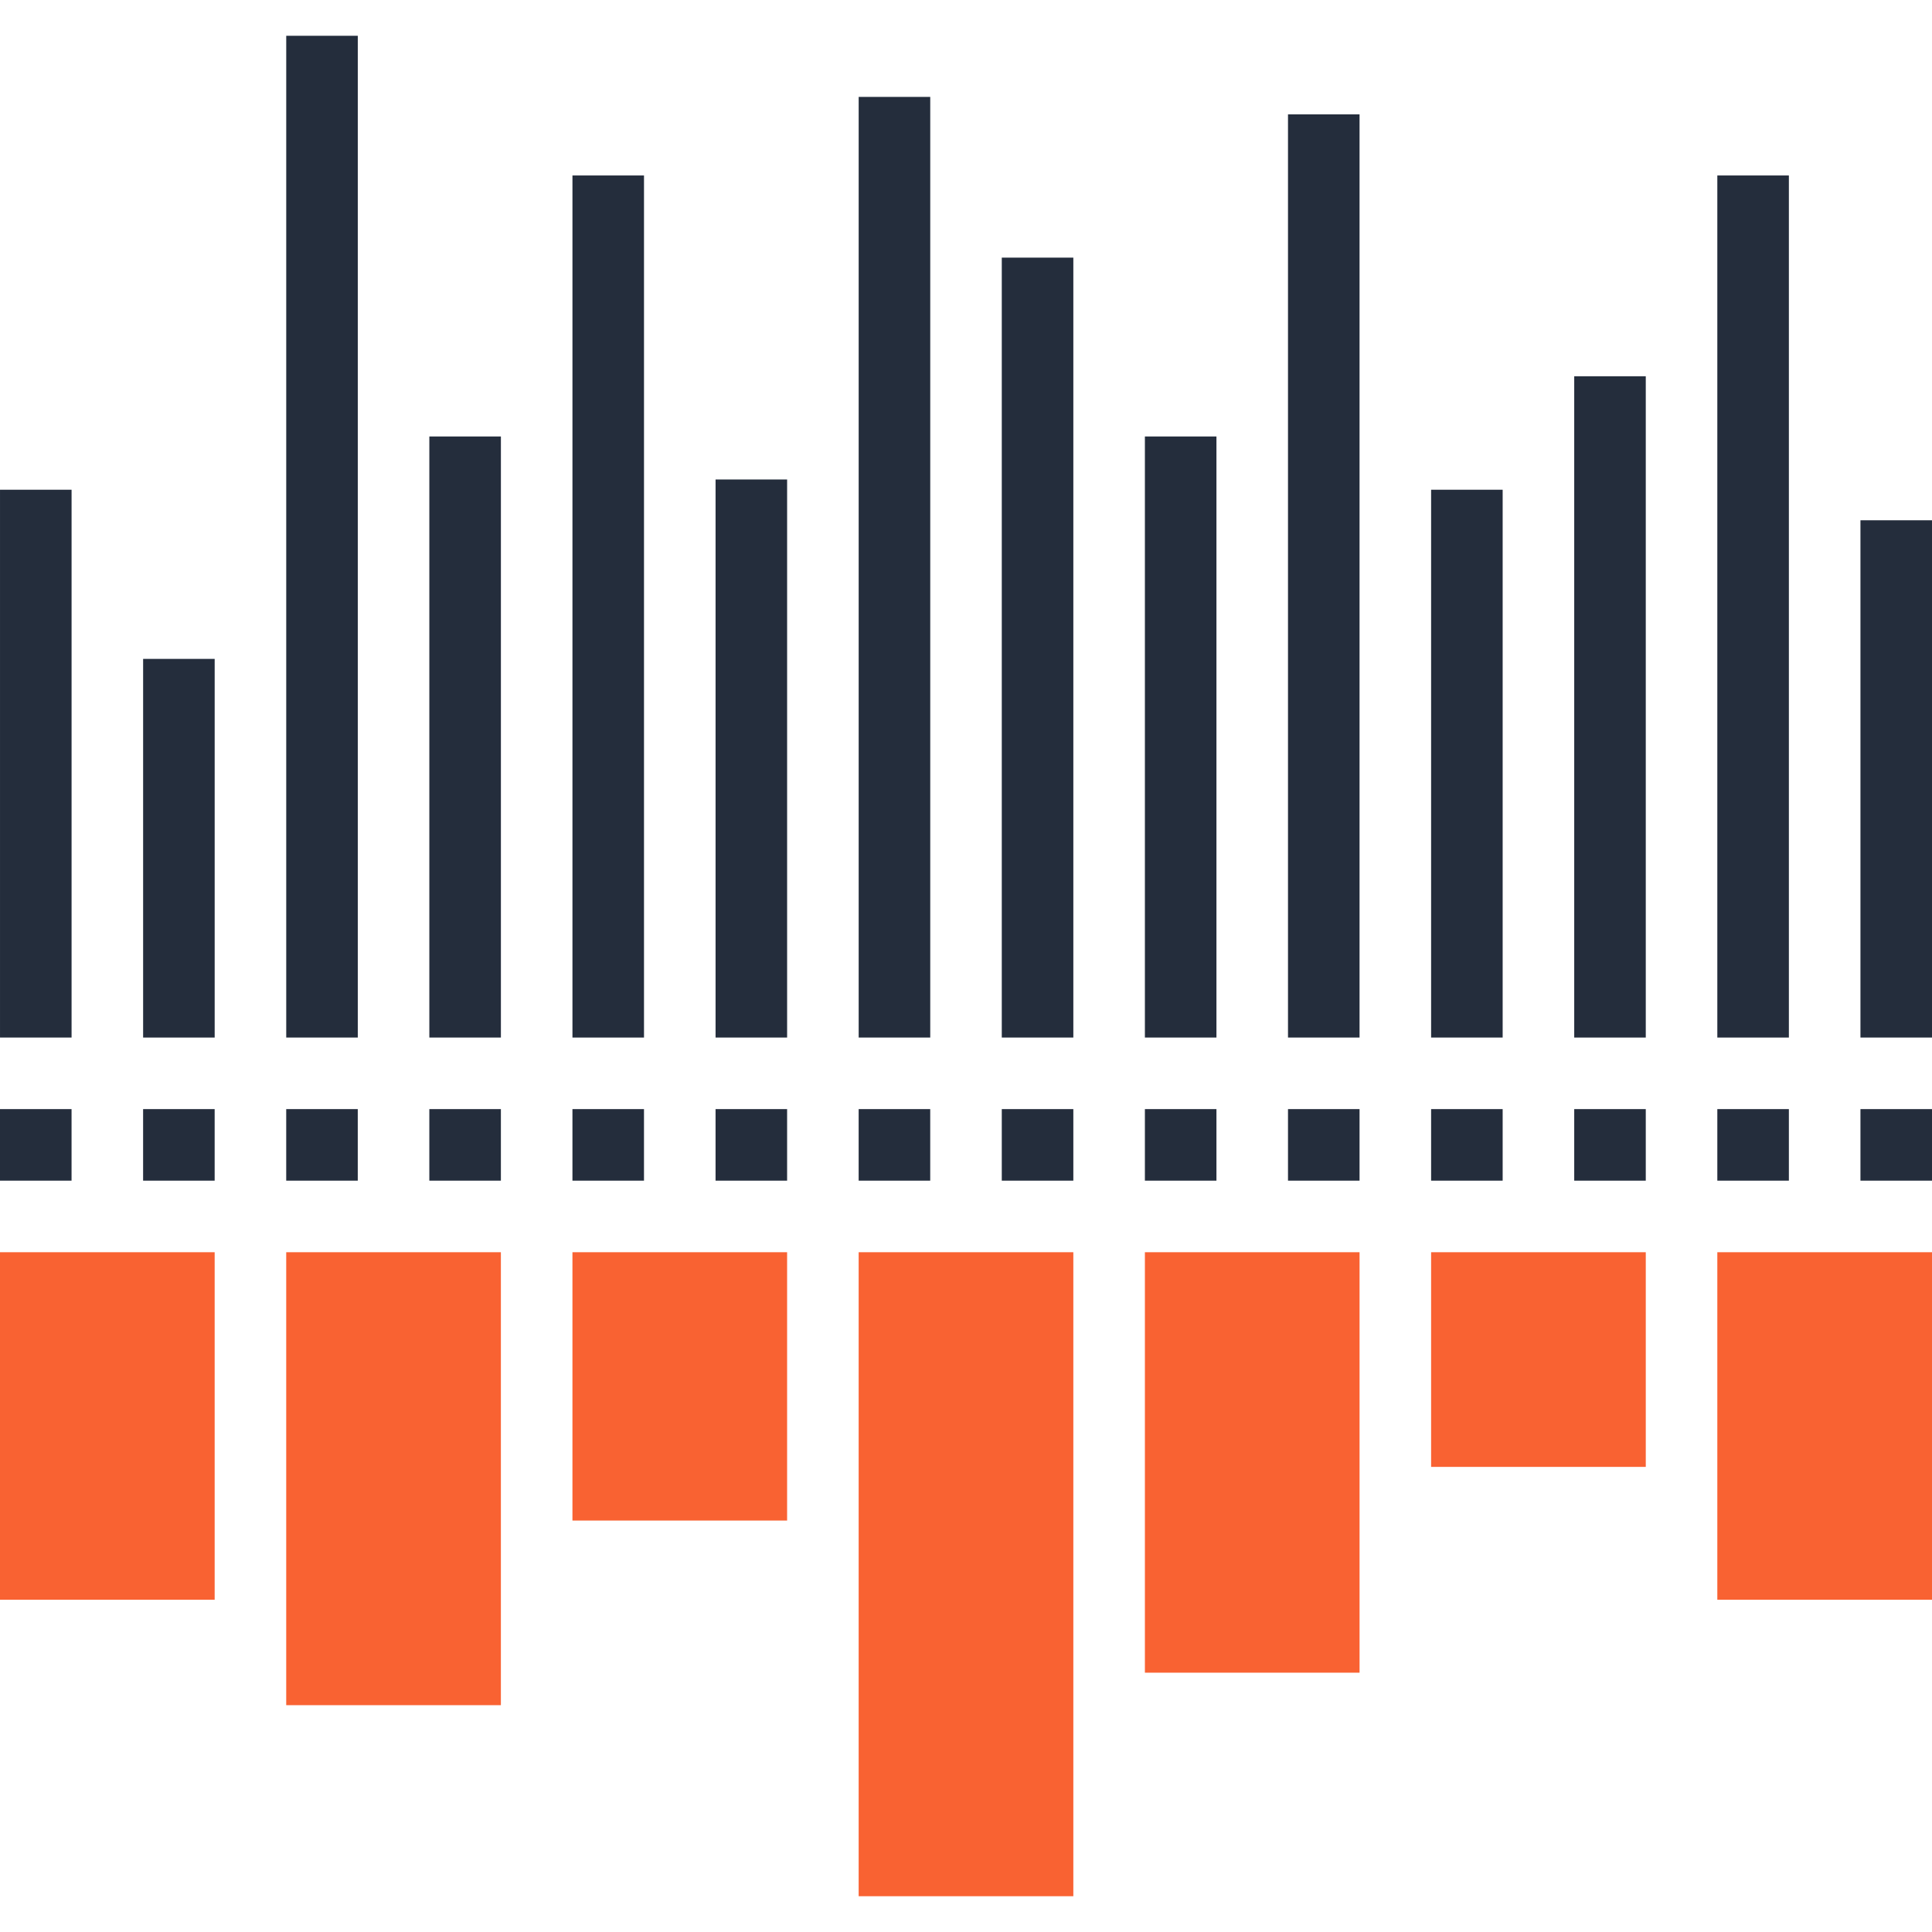
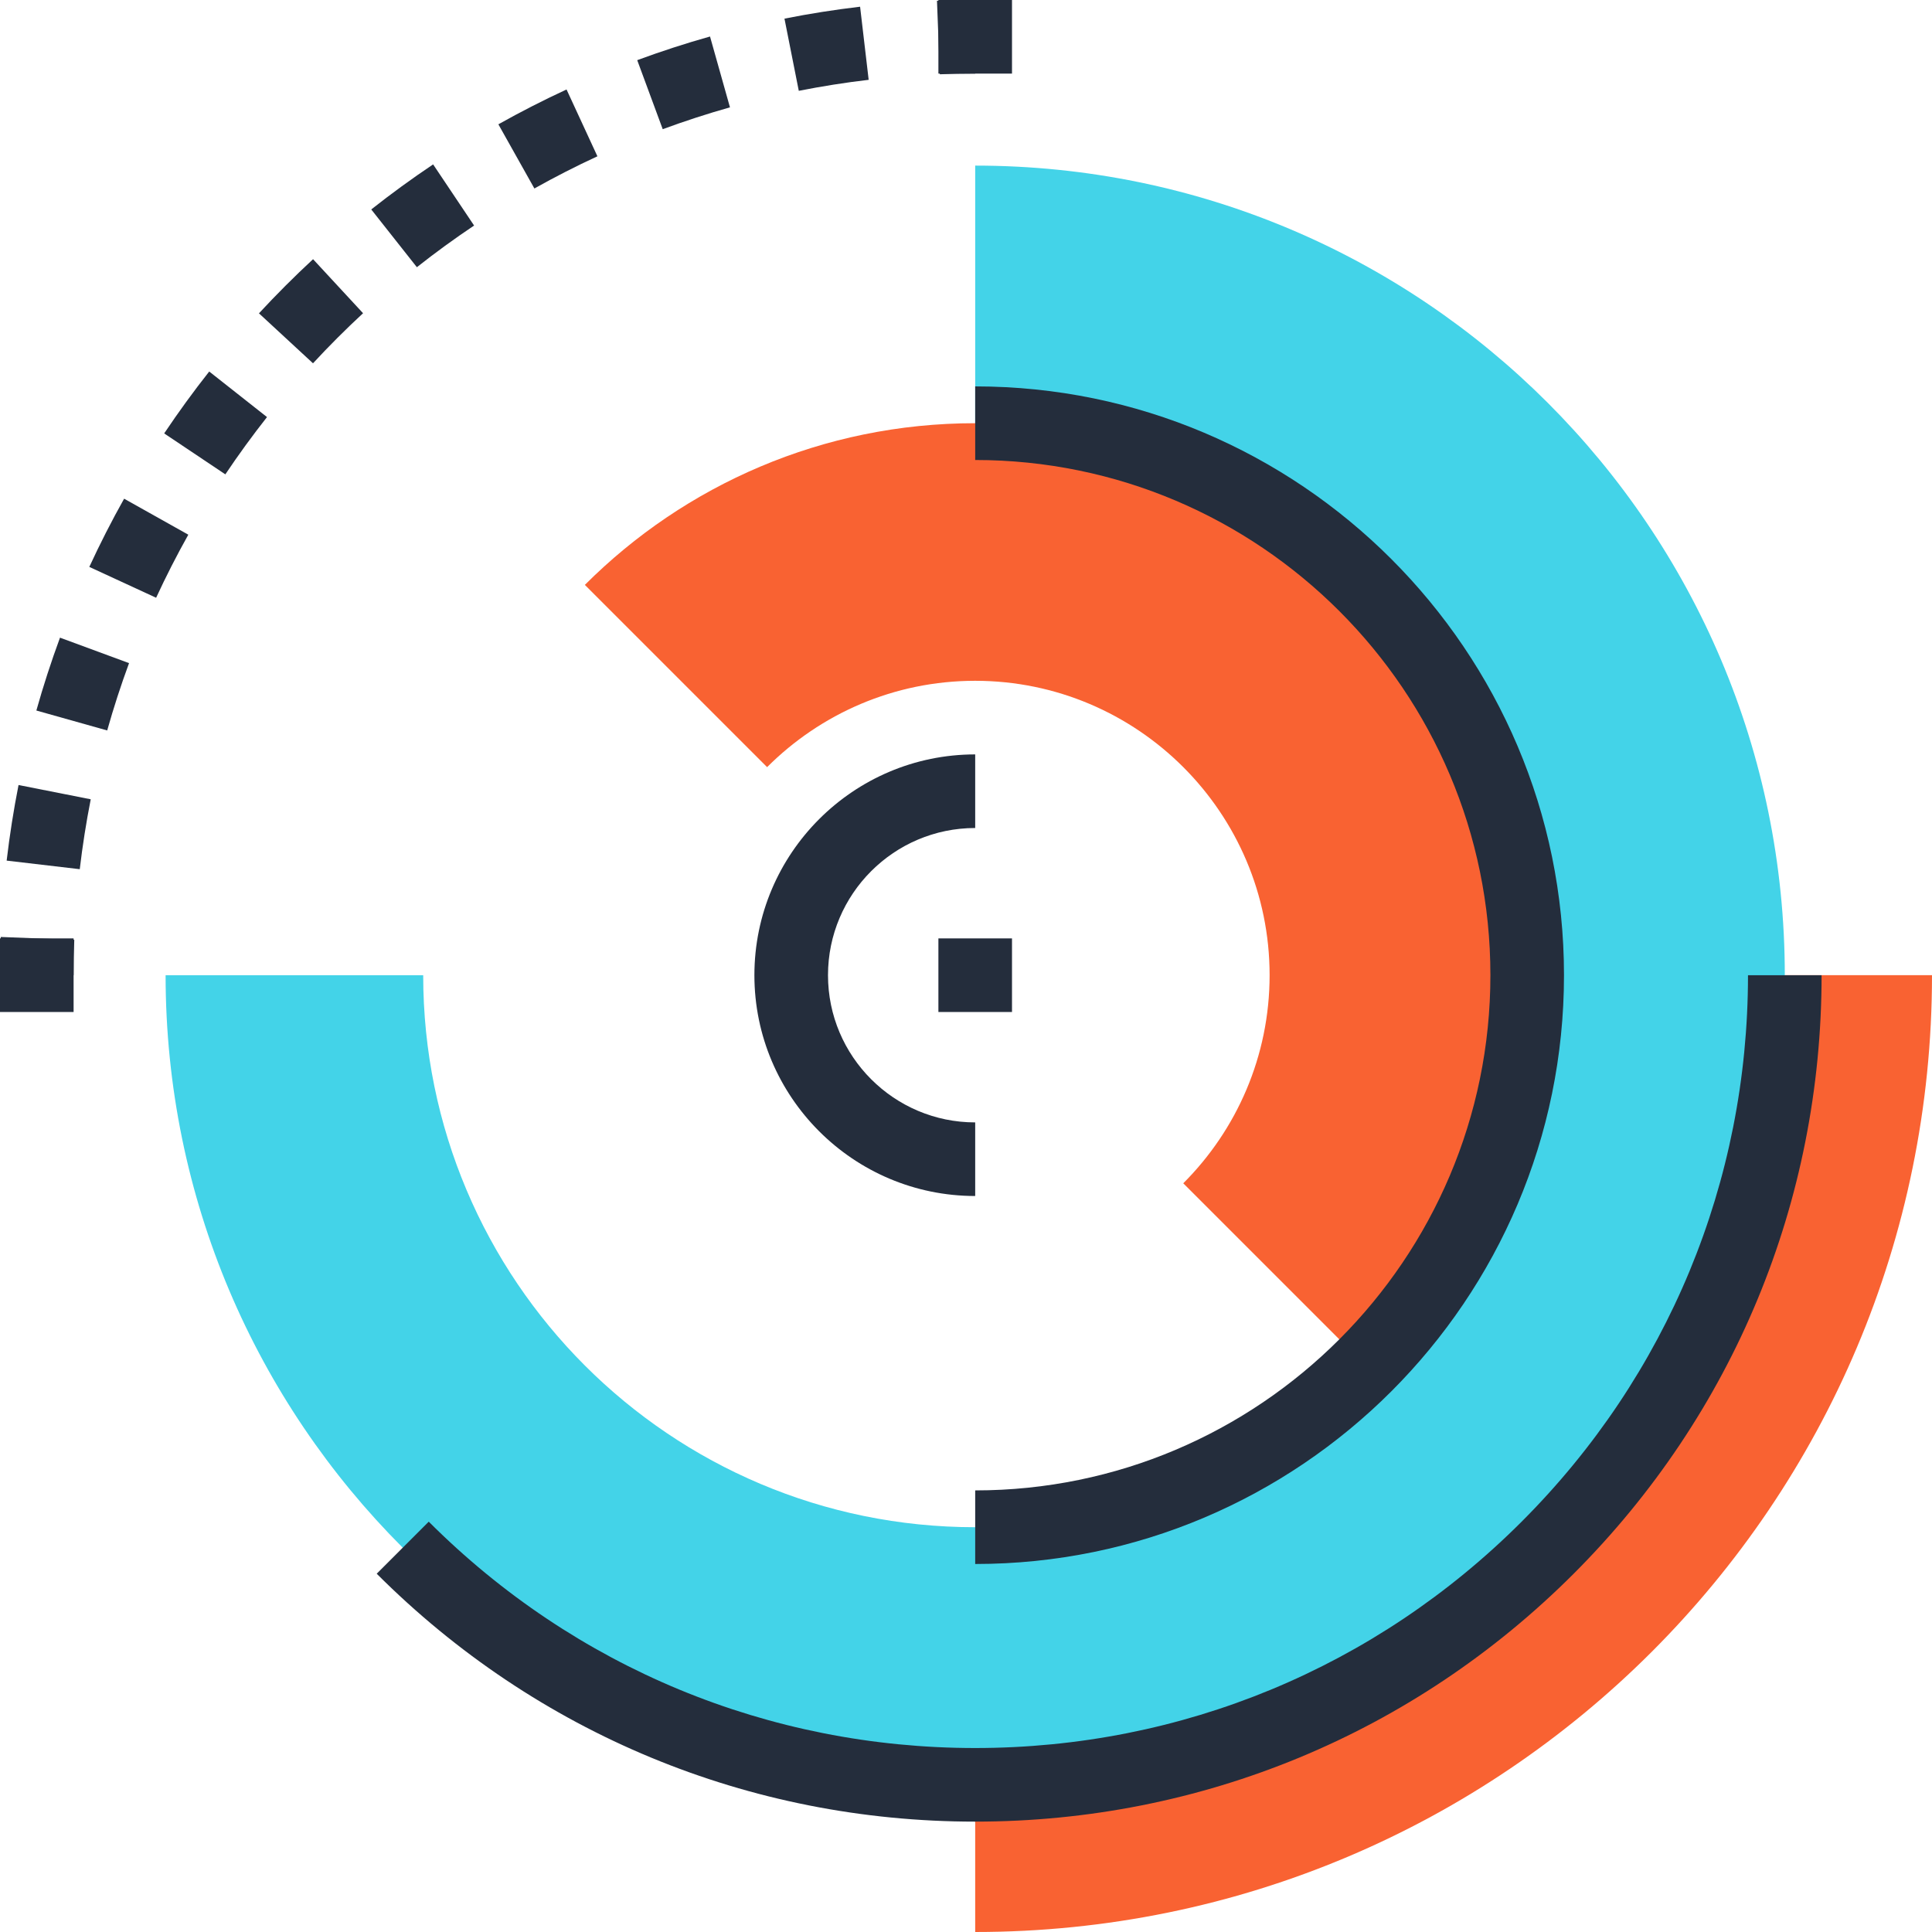
<svg xmlns="http://www.w3.org/2000/svg" version="1.1" id="Layer_1" x="0px" y="0px" width="200px" height="200px" viewBox="0 0 200 200" enable-background="new 0 0 200 200" xml:space="preserve">
  <g>
+     <path fill="#F96232" d="M100.952,43.81c-15.779,0-30.065,6.397-40.408,16.738l18.866,18.866c5.52-5.518,13.139-8.938,21.542-8.938   c16.806,0,30.477,13.673,30.477,30.476c0,8.403-3.418,16.022-8.938,21.542l18.866,18.866   c10.341-10.343,16.738-24.628,16.738-40.408C158.096,69.395,132.512,43.81,100.952,43.81z" />
+     <path fill="#F96232" d="M100.952,184.762V200C155.659,200,200,155.661,200,100.952h-15.238   C184.762,147.244,147.242,184.762,100.952,184.762z" />
+     <path fill="#43D3E8" d="M100.952,17.143V43.81c31.56,0,57.144,25.583,57.144,57.143c0,31.56-25.584,57.144-57.144,57.144   c-31.559,0-57.143-25.584-57.143-57.144H17.143c0,46.286,37.523,83.81,83.809,83.81c46.287,0,83.81-37.523,83.81-83.81   C184.762,54.667,147.239,17.143,100.952,17.143z" />
+     <path fill="#242D3C" d="M100.952,161.904v-7.618c29.408,0,53.334-23.926,53.334-53.334c0-29.408-23.926-53.333-53.334-53.333V40   c33.608,0,60.952,27.344,60.952,60.952S134.561,161.904,100.952,161.904z" />
+     <path fill="#242D3C" d="M100.952,188.574c-23.4,0-45.403-9.114-61.955-25.663l5.387-5.388   c15.113,15.11,35.204,23.432,56.568,23.432c21.368,0,41.457-8.321,56.567-23.432c15.111-15.112,23.433-35.202,23.433-56.568h7.619   c0,23.4-9.114,45.403-25.665,61.956C146.357,179.46,124.354,188.574,100.952,188.574z" />
+     <path fill="#242D3C" d="M100.952,123.81c-12.604,0-22.857-10.253-22.857-22.857c0-12.604,10.253-22.857,22.857-22.857v7.619   c-8.401,0-15.238,6.836-15.238,15.238c0,8.402,6.836,15.238,15.238,15.238V123.81z" />
+     <rect x="97.143" y="97.143" fill="#242D3C" width="7.619" height="7.619" />
    <g>
-       <rect x="29.629" y="129.63" fill="#F96232" width="22.222" height="46.889" />
-       <rect y="129.63" fill="#F96232" width="22.222" height="35.975" />
-       <rect x="59.259" y="129.63" fill="#F96232" width="22.222" height="27.777" />
-       <rect x="88.888" y="129.63" fill="#F96232" width="22.223" height="66.666" />
-       <rect x="118.519" y="129.63" fill="#F96232" width="22.222" height="43.526" />
-       <rect x="148.148" y="129.63" fill="#F96232" width="22.222" height="22.222" />
-       <rect x="177.777" y="129.63" fill="#F96232" width="22.223" height="35.975" />
-     </g>
-     <g>
-       <rect x="0.001" y="50.697" fill="#242D3C" width="7.408" height="56.71" />
-       <rect x="14.816" y="68.208" fill="#242D3C" width="7.407" height="39.2" />
-       <rect x="29.631" y="3.704" fill="#242D3C" width="7.407" height="103.703" />
-       <rect x="44.445" y="45.184" fill="#242D3C" width="7.408" height="62.223" />
-       <rect x="59.26" y="18.165" fill="#242D3C" width="7.407" height="89.243" />
-       <rect x="74.075" y="49.637" fill="#242D3C" width="7.407" height="57.77" />
-       <rect x="88.89" y="10.032" fill="#242D3C" width="7.408" height="97.375" />
-       <rect x="103.704" y="26.67" fill="#242D3C" width="7.407" height="80.737" />
-       <rect x="118.519" y="45.184" fill="#242D3C" width="7.407" height="62.223" />
-       <rect x="133.333" y="11.839" fill="#242D3C" width="7.407" height="95.568" />
-       <rect x="148.148" y="50.697" fill="#242D3C" width="7.407" height="56.71" />
-       <rect x="162.963" y="38.95" fill="#242D3C" width="7.407" height="68.458" />
-       <rect x="177.777" y="18.165" fill="#242D3C" width="7.407" height="89.243" />
-       <rect x="192.593" y="53.859" fill="#242D3C" width="7.407" height="53.548" />
-     </g>
-     <g>
-       <rect y="114.814" fill="#242D3C" width="7.407" height="7.407" />
-       <rect x="14.814" y="114.814" fill="#242D3C" width="7.407" height="7.407" />
-       <rect x="29.629" y="114.814" fill="#242D3C" width="7.407" height="7.407" />
-       <rect x="44.444" y="114.814" fill="#242D3C" width="7.408" height="7.407" />
-       <rect x="59.259" y="114.814" fill="#242D3C" width="7.407" height="7.407" />
-       <rect x="74.074" y="114.814" fill="#242D3C" width="7.407" height="7.407" />
-       <rect x="88.888" y="114.814" fill="#242D3C" width="7.408" height="7.407" />
-       <rect x="103.704" y="114.814" fill="#242D3C" width="7.407" height="7.407" />
-       <rect x="118.519" y="114.814" fill="#242D3C" width="7.407" height="7.407" />
-       <rect x="133.333" y="114.814" fill="#242D3C" width="7.407" height="7.407" />
-       <rect x="148.148" y="114.814" fill="#242D3C" width="7.407" height="7.407" />
-       <rect x="162.963" y="114.814" fill="#242D3C" width="7.407" height="7.407" />
-       <rect x="177.777" y="114.814" fill="#242D3C" width="7.407" height="7.407" />
-       <rect x="192.593" y="114.814" fill="#242D3C" width="7.407" height="7.407" />
+       <g>
+         <g>
+           <path fill="#242D3C" d="M7.619,100.952H0c0-1.324,0.025-2.644,0.076-3.957l7.613,0.294C7.642,98.504,7.619,99.726,7.619,100.952      z" />
+           <path fill="#242D3C" d="M8.257,89.978l-7.568-0.887c0.307-2.613,0.72-5.247,1.23-7.826l7.474,1.477      C8.923,85.126,8.54,87.561,8.257,89.978z M11.097,75.616l-7.333-2.063c0.713-2.537,1.538-5.076,2.447-7.543l7.148,2.637      C12.518,70.927,11.757,73.271,11.097,75.616z M16.162,61.879l-6.917-3.193c1.1-2.382,2.311-4.759,3.603-7.061l6.646,3.726      C18.301,57.48,17.179,59.676,16.162,61.879z M23.327,49.105l-6.33-4.238c1.464-2.189,3.033-4.345,4.661-6.408l5.982,4.717      C26.134,45.086,24.683,47.081,23.327,49.105z M32.402,37.608l-5.595-5.172c1.78-1.924,3.664-3.81,5.601-5.604l5.176,5.592      C35.792,34.083,34.048,35.827,32.402,37.608z M43.155,27.661l-4.723-5.979c2.058-1.626,4.213-3.195,6.405-4.664l4.241,6.33      C47.051,24.706,45.058,26.156,43.155,27.661z M55.32,19.512l-3.729-6.643c2.296-1.289,4.669-2.501,7.057-3.606l3.196,6.917      C59.637,17.199,57.442,18.321,55.32,19.512z M68.605,13.374l-2.64-7.146c2.473-0.914,5.007-1.738,7.536-2.449l2.065,7.333      C73.232,11.77,70.89,12.531,68.605,13.374z M82.69,9.402l-1.482-7.473c2.586-0.514,5.22-0.927,7.829-1.234l0.887,7.568      C87.513,8.544,85.081,8.929,82.69,9.402z" />
+           <path fill="#242D3C" d="M97.29,7.689l-0.294-7.613C98.308,0.025,99.628,0,100.952,0v7.619      C99.726,7.619,98.504,7.642,97.29,7.689z" />
+         </g>
+       </g>
+       <rect y="97.143" fill="#242D3C" width="7.619" height="7.619" />
+       <rect x="97.143" fill="#242D3C" width="7.619" height="7.619" />
    </g>
  </g>
</svg>
